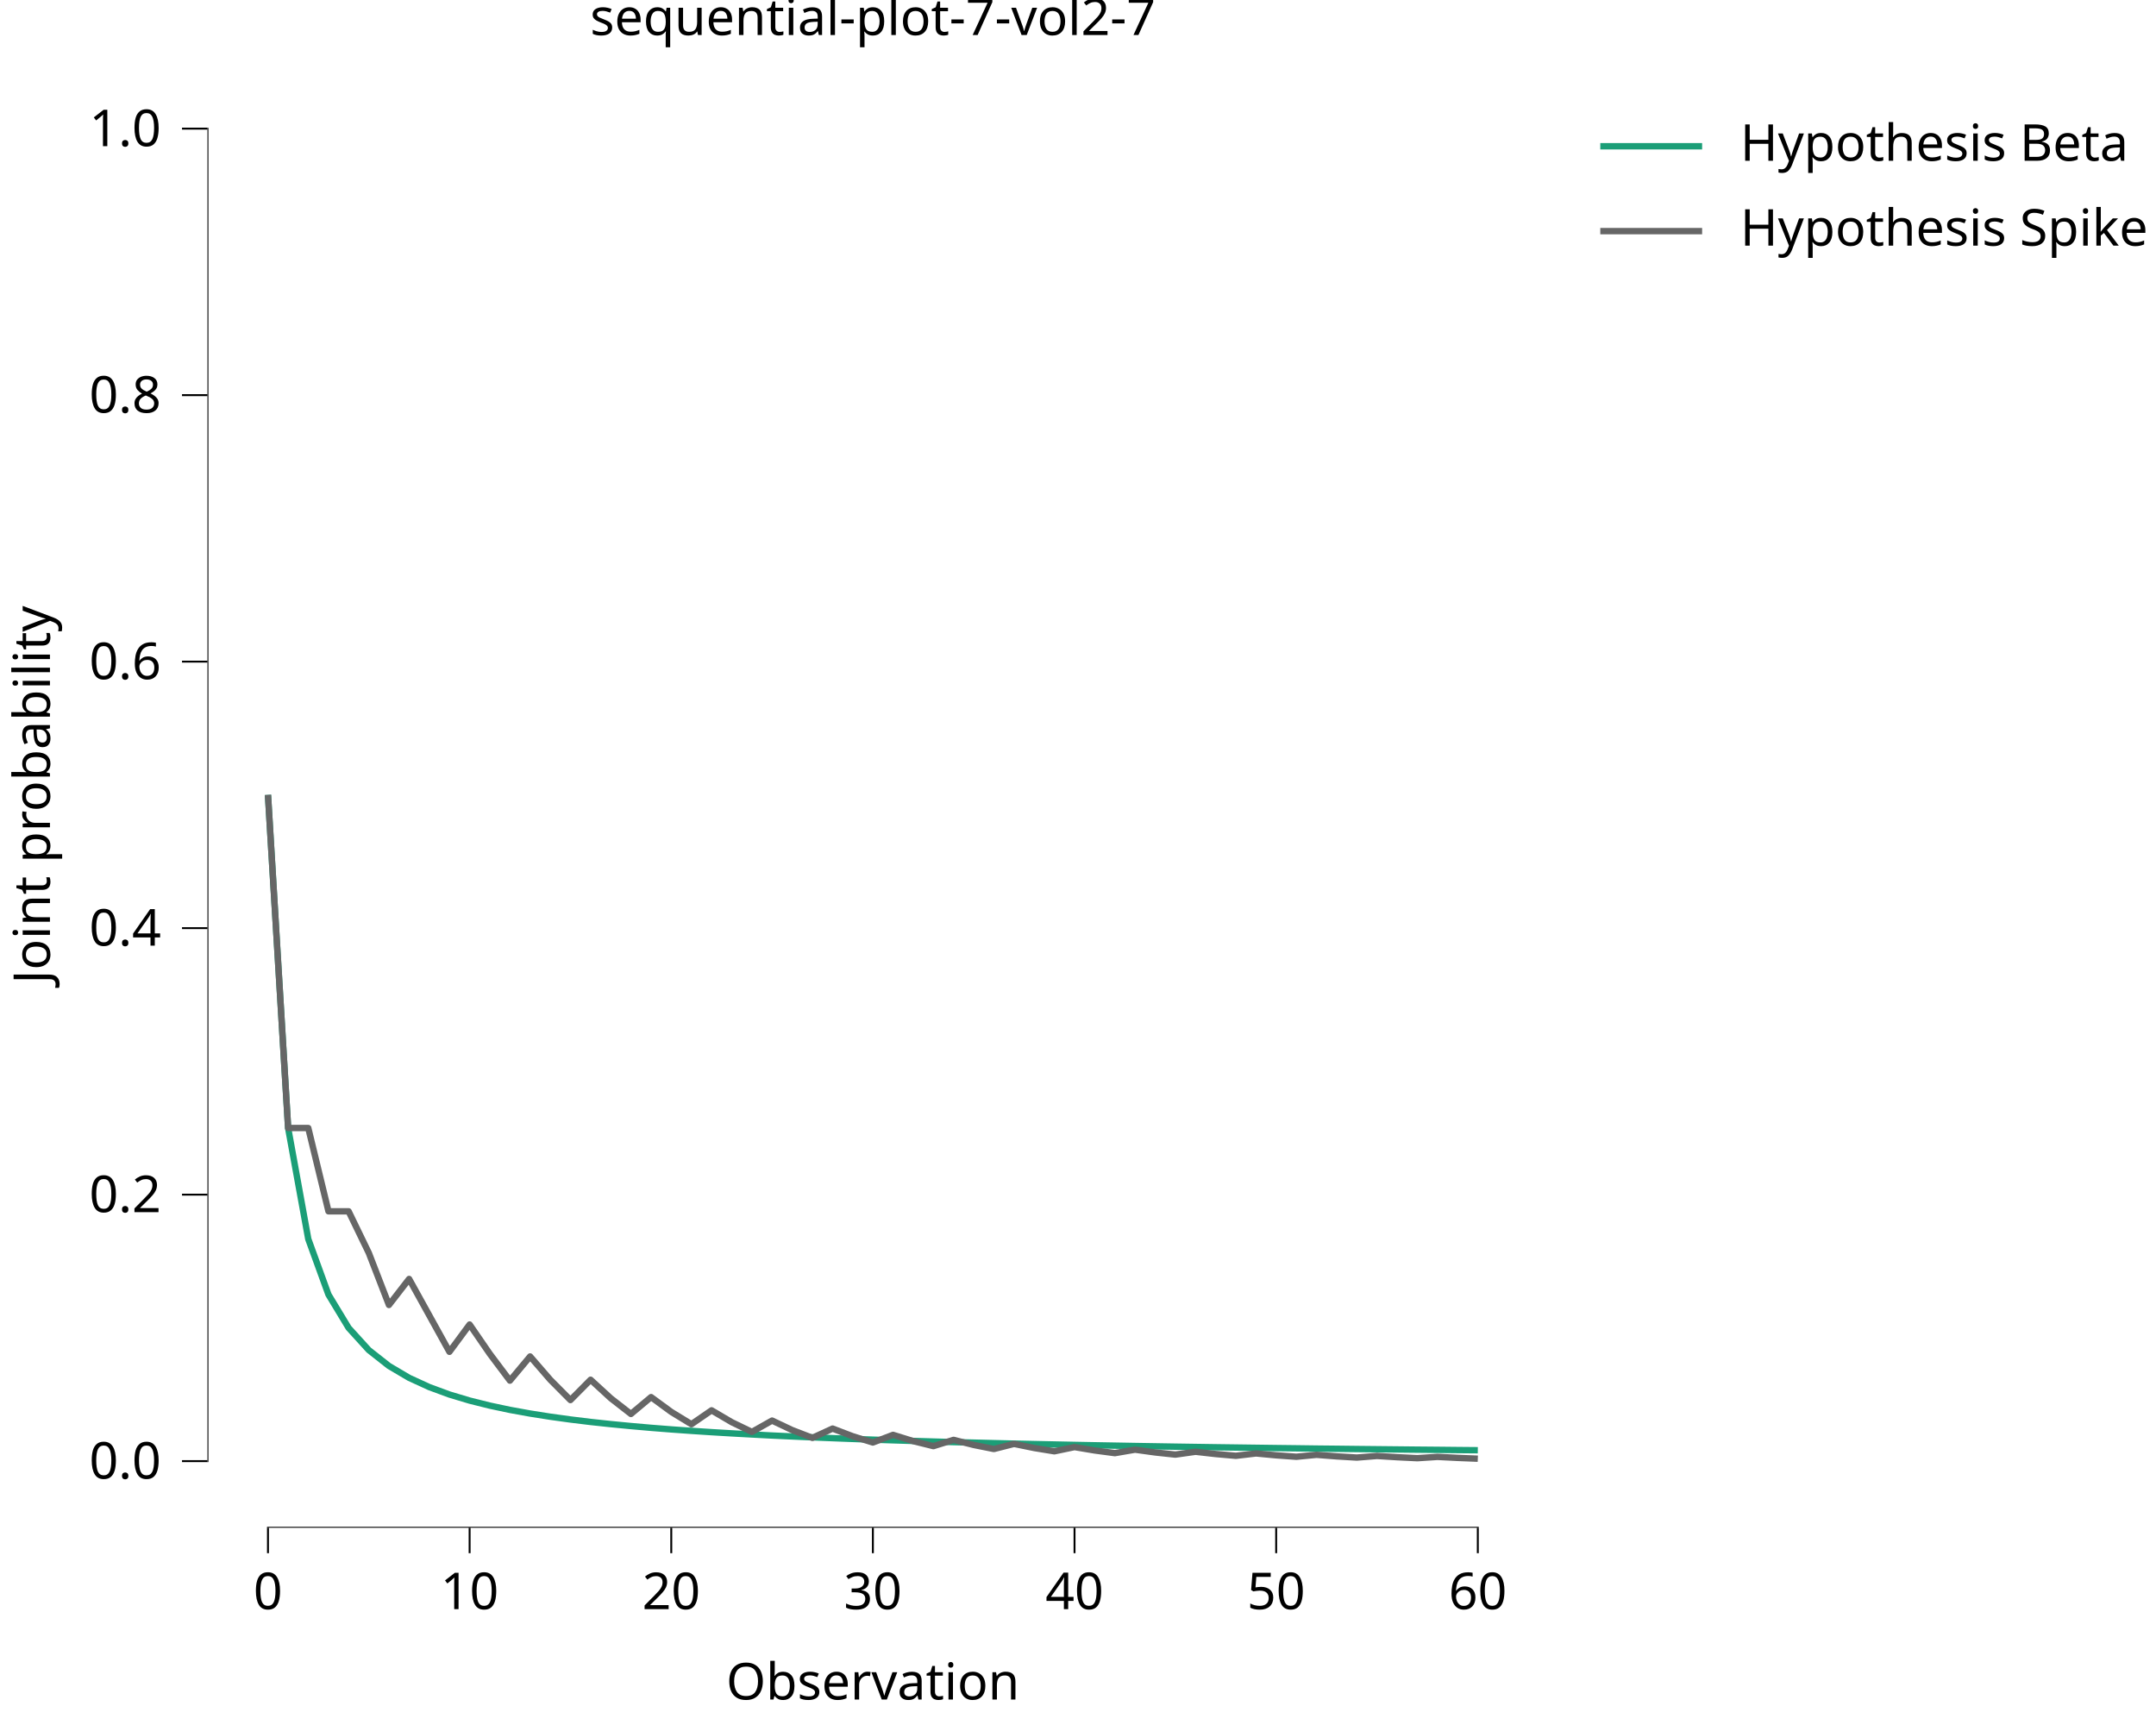
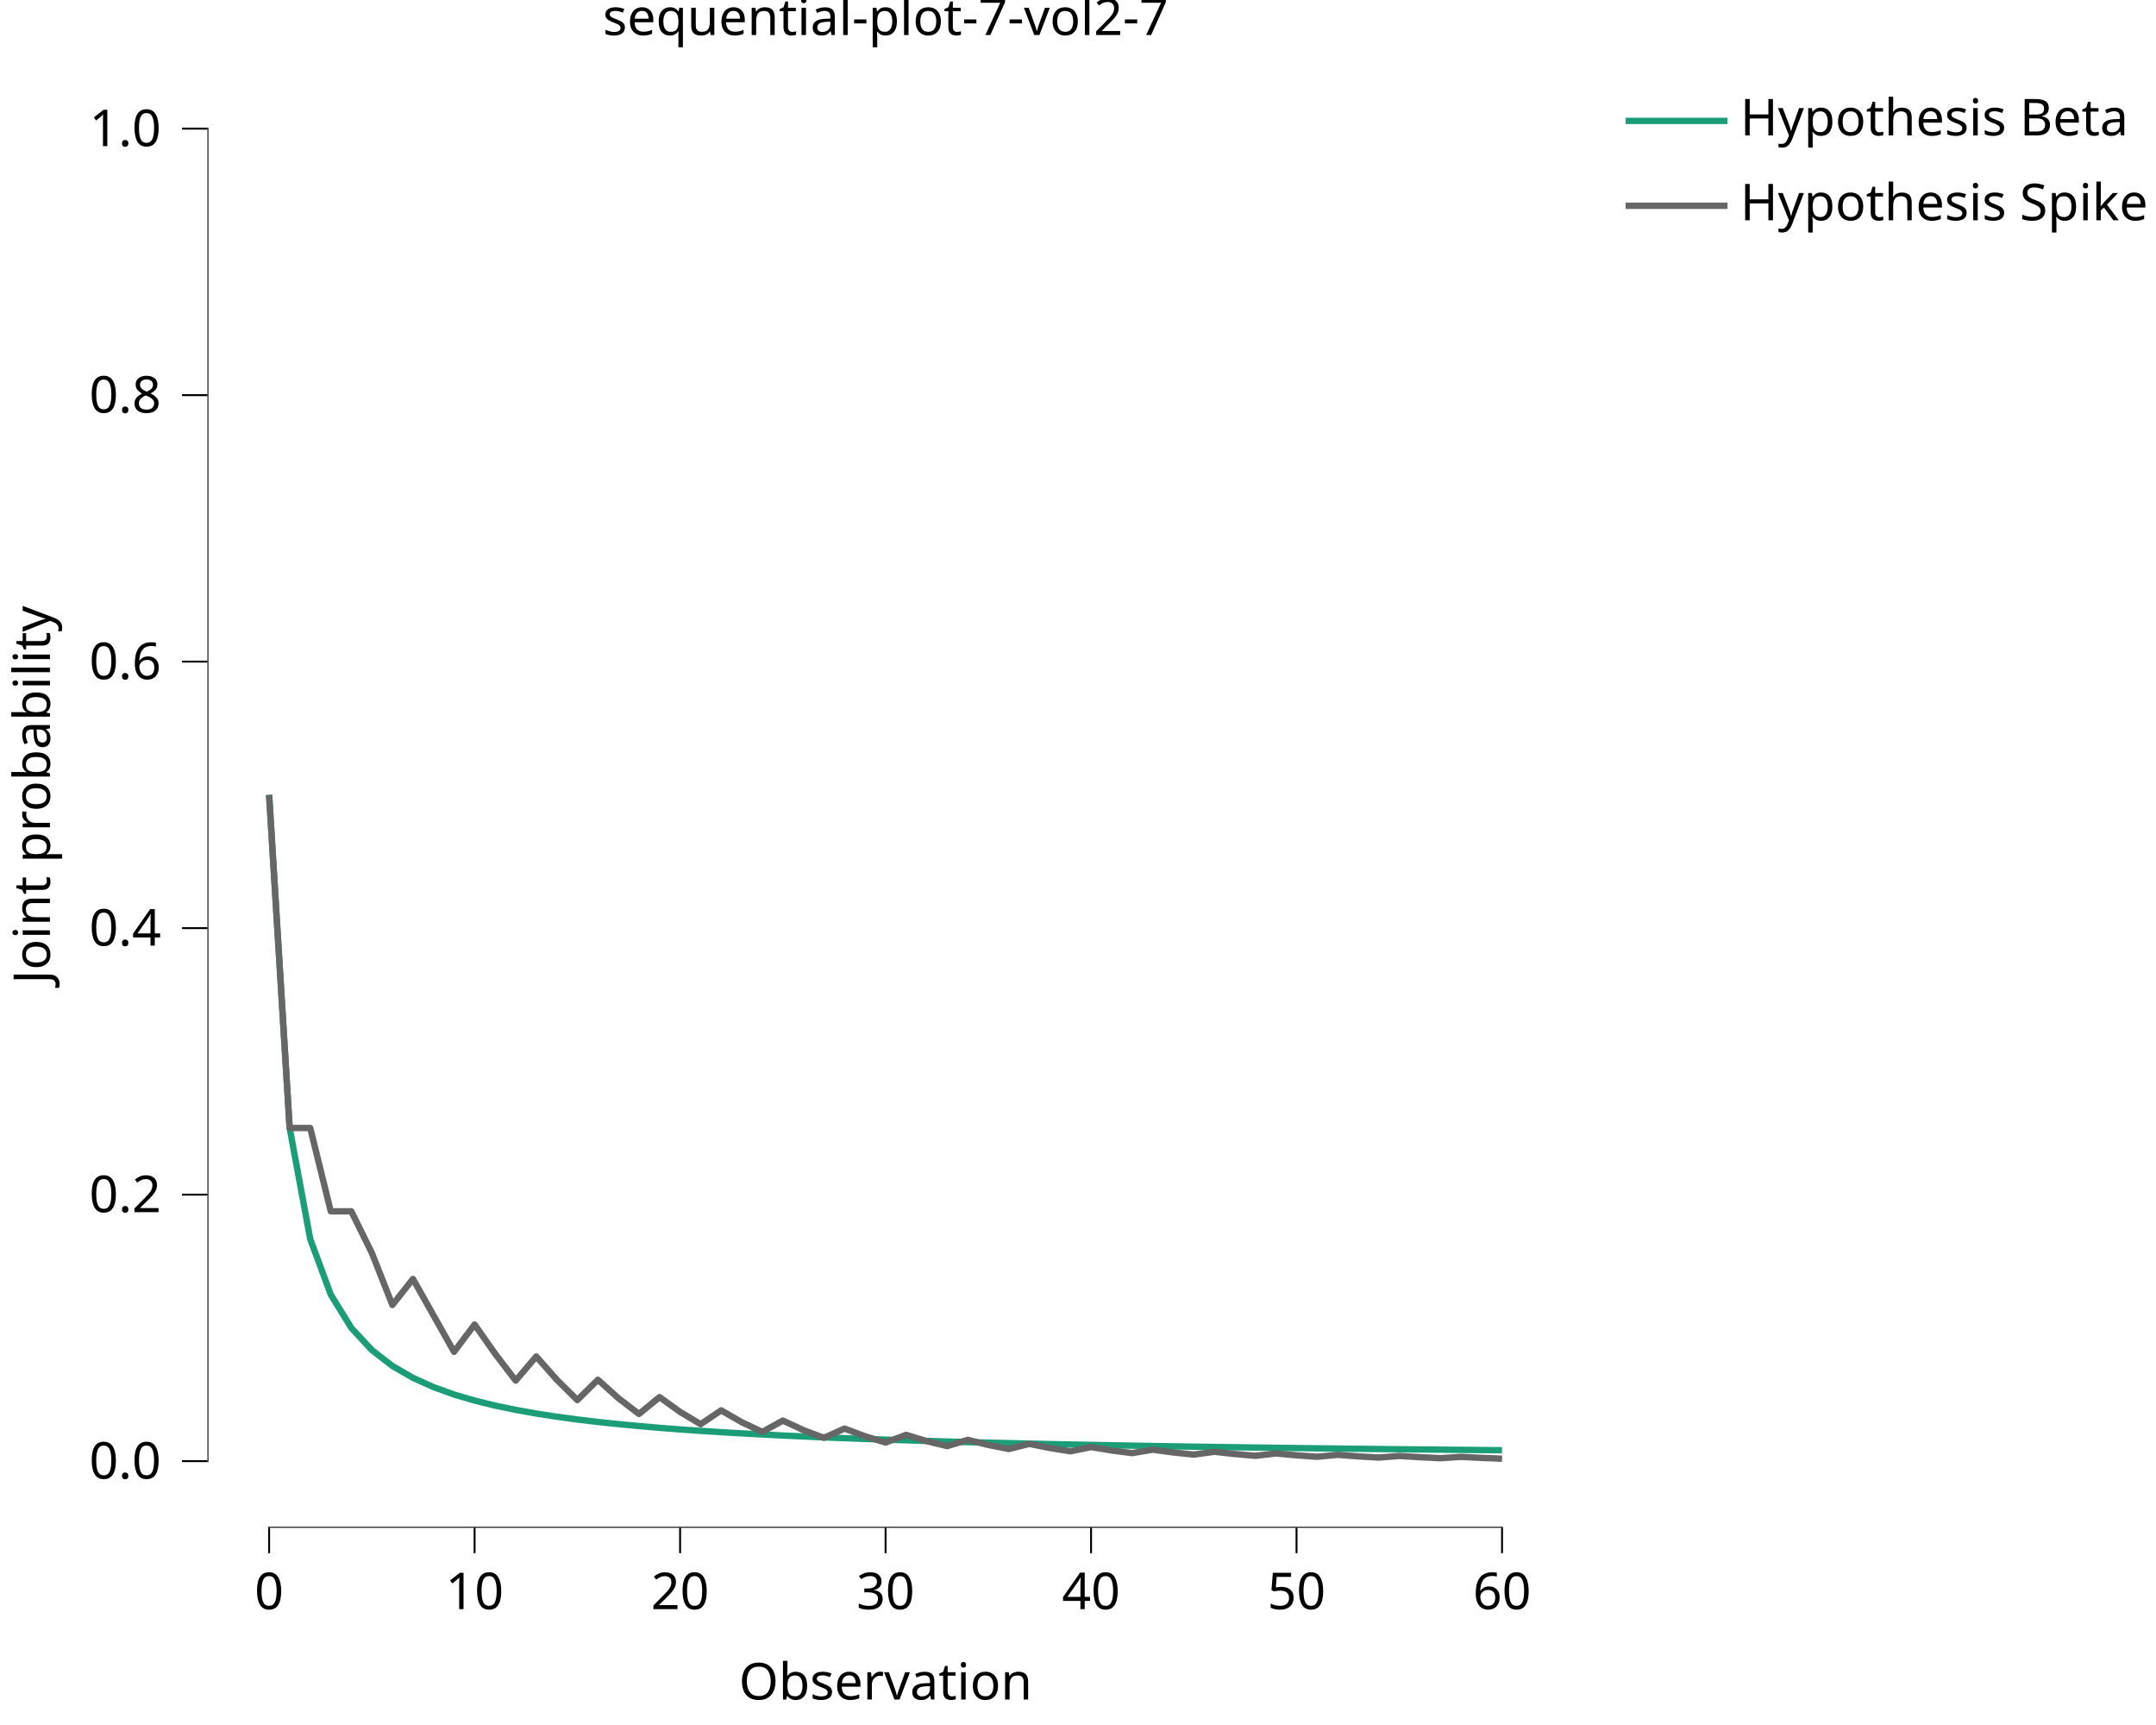
<svg xmlns="http://www.w3.org/2000/svg" class="svglite" data-engine-version="2.0" width="720.00pt" height="576.00pt" viewBox="0 0 720.00 576.00">
  <defs>
    <style type="text/css">
    .svglite line, .svglite polyline, .svglite polygon, .svglite path, .svglite rect, .svglite circle {
      fill: none;
      stroke: #000000;
      stroke-linecap: round;
      stroke-linejoin: round;
      stroke-miterlimit: 10.00;
    }
  </style>
  </defs>
  <rect width="100%" height="100%" style="stroke: none; fill: #FFFFFF;" />
  <defs>
    <clipPath id="cpMC4wMHw3MjAuMDB8MC4wMHw1NzYuMDA=">
      <rect x="0.00" y="0.00" width="720.00" height="576.00" />
    </clipPath>
  </defs>
  <g clip-path="url(#cpMC4wMHw3MjAuMDB8MC4wMHw1NzYuMDA=)">
-     <rect x="0.00" y="0.00" width="720.00" height="576.00" style="stroke-width: 10.67; stroke: none;" />
+     <rect x="-0" y="0.00" width="720.00" height="576.00" style="stroke-width: 10.67; stroke: none;" />
  </g>
  <defs>
-     <clipPath id="cpNjkuMjh8NTEzLjczfDIwLjcxfDUxMC4xNA==">
-       <rect x="69.28" y="20.71" width="444.44" height="489.43" />
+     <clipPath id="cpNjkuMjh8NTIyLjE5fDIwLjcxfDUxMC4xNA==">
+       <rect x="69.28" y="20.71" width="452.91" height="489.43" />
    </clipPath>
  </defs>
-   <g clip-path="url(#cpNjkuMjh8NTEzLjczfDIwLjcxfDUxMC4xNA==)">
-     <rect x="69.28" y="20.71" width="444.44" height="489.43" style="stroke-width: 10.67; stroke: none;" />
-     <polyline points="89.49,265.42 96.22,376.66 102.95,413.74 109.69,432.28 116.42,443.40 123.16,450.81 129.89,456.11 136.62,460.08 143.36,463.17 150.09,465.65 156.83,467.67 163.56,469.35 170.29,470.78 177.03,472.00 183.76,473.06 190.50,473.99 197.23,474.81 203.96,475.53 210.70,476.18 217.43,476.77 224.17,477.30 230.90,477.78 237.63,478.22 244.37,478.62 251.10,478.99 257.83,479.34 264.57,479.65 271.30,479.95 278.04,480.22 284.77,480.48 291.50,480.72 298.24,480.94 304.97,481.15 311.71,481.35 318.44,481.54 325.17,481.71 331.91,481.88 338.64,482.04 345.38,482.19 352.11,482.33 358.84,482.47 365.58,482.60 372.31,482.72 379.05,482.84 385.78,482.95 392.51,483.06 399.25,483.16 405.98,483.26 412.72,483.35 419.45,483.44 426.18,483.53 432.92,483.61 439.65,483.70 446.39,483.77 453.12,483.85 459.85,483.92 466.59,483.99 473.32,484.06 480.06,484.12 486.79,484.19 493.52,484.25 " style="stroke-width: 2.13; stroke: #1B9E77; stroke-linecap: butt;" />
-     <polyline points="89.49,265.42 96.22,376.66 102.95,376.66 109.69,404.47 116.42,404.47 123.16,418.37 129.89,435.75 136.62,427.06 143.36,439.23 150.09,451.39 156.83,442.27 163.56,452.05 170.29,461.01 177.03,452.94 183.76,460.71 190.50,467.50 197.23,460.71 203.96,466.89 210.70,472.14 217.43,466.51 224.17,471.45 230.90,475.56 237.63,470.93 244.37,474.89 251.10,478.14 257.83,474.35 264.57,477.53 271.30,480.12 278.04,477.02 284.77,479.59 291.50,481.67 298.24,479.12 304.97,481.21 311.71,482.88 318.44,480.79 325.17,482.49 331.91,483.84 338.64,482.13 345.38,483.51 352.11,484.61 358.84,483.20 365.58,484.33 372.31,485.22 379.05,484.06 385.78,484.99 392.51,485.71 399.25,484.76 405.98,485.52 412.72,486.11 419.45,485.32 426.18,485.95 432.92,486.43 439.65,485.78 446.39,486.30 453.12,486.70 459.85,486.16 466.59,486.58 473.32,486.91 480.06,486.47 486.79,486.81 493.52,487.08 " style="stroke-width: 2.13; stroke: #666666; stroke-linecap: butt;" />
-     <line x1="89.17" y1="510.14" x2="493.84" y2="510.14" style="stroke-width: 0.64; stroke-linecap: butt;" />
+   <g clip-path="url(#cpNjkuMjh8NTIyLjE5fDIwLjcxfDUxMC4xNA==)">
+     <rect x="69.28" y="20.71" width="452.91" height="489.43" style="stroke-width: 10.67; stroke: none;" />
+     <polyline points="89.87,265.42 96.73,376.66 103.60,413.74 110.46,432.28 117.32,443.40 124.18,450.81 131.04,456.11 137.91,460.08 144.77,463.17 151.63,465.65 158.49,467.67 165.36,469.35 172.22,470.78 179.08,472.00 185.94,473.06 192.80,473.99 199.67,474.81 206.53,475.53 213.39,476.18 220.25,476.77 227.12,477.30 233.98,477.78 240.84,478.22 247.70,478.62 254.57,478.99 261.43,479.34 268.29,479.65 275.15,479.95 282.01,480.22 288.88,480.48 295.74,480.72 302.60,480.94 309.46,481.15 316.33,481.35 323.19,481.54 330.05,481.71 336.91,481.88 343.77,482.04 350.64,482.19 357.50,482.33 364.36,482.47 371.22,482.60 378.09,482.72 384.95,482.84 391.81,482.95 398.67,483.06 405.54,483.16 412.40,483.26 419.26,483.35 426.12,483.44 432.98,483.53 439.85,483.61 446.71,483.70 453.57,483.77 460.43,483.85 467.30,483.92 474.16,483.99 481.02,484.06 487.88,484.12 494.74,484.19 501.61,484.25 " style="stroke-width: 2.13; stroke: #1B9E77; stroke-linecap: butt;" />
+     <polyline points="89.87,265.42 96.73,376.66 103.60,376.66 110.46,404.47 117.32,404.47 124.18,418.37 131.04,435.75 137.91,427.06 144.77,439.23 151.63,451.39 158.49,442.27 165.36,452.05 172.22,461.01 179.08,452.94 185.94,460.71 192.80,467.50 199.67,460.71 206.53,466.89 213.39,472.14 220.25,466.51 227.12,471.45 233.98,475.56 240.84,470.93 247.70,474.89 254.57,478.14 261.43,474.35 268.29,477.53 275.15,480.12 282.01,477.02 288.88,479.59 295.74,481.67 302.60,479.12 309.46,481.21 316.33,482.88 323.19,480.79 330.05,482.49 336.91,483.84 343.77,482.13 350.64,483.51 357.50,484.61 364.36,483.20 371.22,484.33 378.09,485.22 384.95,484.06 391.81,484.99 398.67,485.71 405.54,484.76 412.40,485.52 419.26,486.11 426.12,485.32 432.98,485.95 439.85,486.43 446.71,485.78 453.57,486.30 460.43,486.70 467.30,486.16 474.16,486.58 481.02,486.91 487.88,486.47 494.74,486.81 501.61,487.08 " style="stroke-width: 2.13; stroke: #666666; stroke-linecap: butt;" />
+     <line x1="89.55" y1="510.14" x2="501.93" y2="510.14" style="stroke-width: 0.64; stroke-linecap: butt;" />
    <line x1="69.28" y1="488.21" x2="69.28" y2="42.64" style="stroke-width: 0.64; stroke-linecap: butt;" />
-     <rect x="69.28" y="20.71" width="444.44" height="489.43" style="stroke-width: 0.00; stroke: none;" />
+     <rect x="69.28" y="20.71" width="452.91" height="489.43" style="stroke-width: 0.00; stroke: none;" />
  </g>
  <g clip-path="url(#cpMC4wMHw3MjAuMDB8MC4wMHw1NzYuMDA=)">
    <polyline points="69.28,510.14 69.28,20.71 " style="stroke-width: 0.00; stroke: none; stroke-linecap: butt;" />
    <text x="53.81" y="493.74" text-anchor="end" style="font-size: 17.00px; font-family: sans;" textLength="23.63px" lengthAdjust="spacingAndGlyphs">0.0</text>
    <text x="53.81" y="404.75" text-anchor="end" style="font-size: 17.00px; font-family: sans;" textLength="23.63px" lengthAdjust="spacingAndGlyphs">0.2</text>
    <text x="53.81" y="315.77" text-anchor="end" style="font-size: 17.00px; font-family: sans;" textLength="23.63px" lengthAdjust="spacingAndGlyphs">0.4</text>
    <text x="53.81" y="226.78" text-anchor="end" style="font-size: 17.00px; font-family: sans;" textLength="23.63px" lengthAdjust="spacingAndGlyphs">0.6</text>
    <text x="53.81" y="137.79" text-anchor="end" style="font-size: 17.00px; font-family: sans;" textLength="23.63px" lengthAdjust="spacingAndGlyphs">0.8</text>
    <text x="53.81" y="48.80" text-anchor="end" style="font-size: 17.00px; font-family: sans;" textLength="23.63px" lengthAdjust="spacingAndGlyphs">1.0</text>
    <polyline points="60.78,487.89 69.28,487.89 " style="stroke-width: 0.64; stroke-linecap: butt;" />
    <polyline points="60.78,398.91 69.28,398.91 " style="stroke-width: 0.64; stroke-linecap: butt;" />
    <polyline points="60.78,309.92 69.28,309.92 " style="stroke-width: 0.64; stroke-linecap: butt;" />
    <polyline points="60.78,220.93 69.28,220.93 " style="stroke-width: 0.64; stroke-linecap: butt;" />
    <polyline points="60.78,131.94 69.28,131.94 " style="stroke-width: 0.64; stroke-linecap: butt;" />
    <polyline points="60.78,42.95 69.28,42.95 " style="stroke-width: 0.64; stroke-linecap: butt;" />
-     <polyline points="69.28,510.14 513.73,510.14 " style="stroke-width: 0.00; stroke: none; stroke-linecap: butt;" />
-     <polyline points="89.49,518.64 89.49,510.14 " style="stroke-width: 0.64; stroke-linecap: butt;" />
-     <polyline points="156.83,518.64 156.83,510.14 " style="stroke-width: 0.64; stroke-linecap: butt;" />
-     <polyline points="224.17,518.64 224.17,510.14 " style="stroke-width: 0.64; stroke-linecap: butt;" />
-     <polyline points="291.50,518.64 291.50,510.14 " style="stroke-width: 0.64; stroke-linecap: butt;" />
-     <polyline points="358.84,518.64 358.84,510.14 " style="stroke-width: 0.64; stroke-linecap: butt;" />
-     <polyline points="426.18,518.64 426.18,510.14 " style="stroke-width: 0.64; stroke-linecap: butt;" />
-     <polyline points="493.52,518.64 493.52,510.14 " style="stroke-width: 0.64; stroke-linecap: butt;" />
-     <text x="89.49" y="537.32" text-anchor="middle" style="font-size: 17.00px; font-family: sans;" textLength="9.46px" lengthAdjust="spacingAndGlyphs">0</text>
-     <text x="156.83" y="537.32" text-anchor="middle" style="font-size: 17.00px; font-family: sans;" textLength="18.91px" lengthAdjust="spacingAndGlyphs">10</text>
-     <text x="224.17" y="537.32" text-anchor="middle" style="font-size: 17.00px; font-family: sans;" textLength="18.91px" lengthAdjust="spacingAndGlyphs">20</text>
-     <text x="291.50" y="537.32" text-anchor="middle" style="font-size: 17.00px; font-family: sans;" textLength="18.91px" lengthAdjust="spacingAndGlyphs">30</text>
-     <text x="358.84" y="537.32" text-anchor="middle" style="font-size: 17.00px; font-family: sans;" textLength="18.91px" lengthAdjust="spacingAndGlyphs">40</text>
-     <text x="426.18" y="537.32" text-anchor="middle" style="font-size: 17.00px; font-family: sans;" textLength="18.91px" lengthAdjust="spacingAndGlyphs">50</text>
-     <text x="493.52" y="537.32" text-anchor="middle" style="font-size: 17.00px; font-family: sans;" textLength="18.91px" lengthAdjust="spacingAndGlyphs">60</text>
-     <text x="291.50" y="567.49" text-anchor="middle" style="font-size: 17.00px; font-family: sans;" textLength="91.68px" lengthAdjust="spacingAndGlyphs">Observation</text>
+     <polyline points="69.28,510.14 522.19,510.14 " style="stroke-width: 0.00; stroke: none; stroke-linecap: butt;" />
+     <polyline points="89.87,518.64 89.87,510.14 " style="stroke-width: 0.64; stroke-linecap: butt;" />
+     <polyline points="158.49,518.64 158.49,510.14 " style="stroke-width: 0.64; stroke-linecap: butt;" />
+     <polyline points="227.12,518.64 227.12,510.14 " style="stroke-width: 0.64; stroke-linecap: butt;" />
+     <polyline points="295.74,518.64 295.74,510.14 " style="stroke-width: 0.64; stroke-linecap: butt;" />
+     <polyline points="364.36,518.64 364.36,510.14 " style="stroke-width: 0.64; stroke-linecap: butt;" />
+     <polyline points="432.98,518.64 432.98,510.14 " style="stroke-width: 0.64; stroke-linecap: butt;" />
+     <polyline points="501.61,518.64 501.61,510.14 " style="stroke-width: 0.64; stroke-linecap: butt;" />
+     <text x="89.87" y="537.32" text-anchor="middle" style="font-size: 17.00px; font-family: sans;" textLength="9.46px" lengthAdjust="spacingAndGlyphs">0</text>
+     <text x="158.49" y="537.32" text-anchor="middle" style="font-size: 17.00px; font-family: sans;" textLength="18.91px" lengthAdjust="spacingAndGlyphs">10</text>
+     <text x="227.12" y="537.32" text-anchor="middle" style="font-size: 17.00px; font-family: sans;" textLength="18.91px" lengthAdjust="spacingAndGlyphs">20</text>
+     <text x="295.74" y="537.32" text-anchor="middle" style="font-size: 17.00px; font-family: sans;" textLength="18.91px" lengthAdjust="spacingAndGlyphs">30</text>
+     <text x="364.36" y="537.32" text-anchor="middle" style="font-size: 17.00px; font-family: sans;" textLength="18.91px" lengthAdjust="spacingAndGlyphs">40</text>
+     <text x="432.98" y="537.32" text-anchor="middle" style="font-size: 17.00px; font-family: sans;" textLength="18.91px" lengthAdjust="spacingAndGlyphs">50</text>
+     <text x="501.61" y="537.32" text-anchor="middle" style="font-size: 17.00px; font-family: sans;" textLength="18.91px" lengthAdjust="spacingAndGlyphs">60</text>
+     <text x="295.74" y="567.49" text-anchor="middle" style="font-size: 17.00px; font-family: sans;" textLength="91.68px" lengthAdjust="spacingAndGlyphs">Observation</text>
    <text transform="translate(16.68,265.42) rotate(-90)" text-anchor="middle" style="font-size: 17.00px; font-family: sans;" textLength="118.13px" lengthAdjust="spacingAndGlyphs">Joint probability</text>
-     <rect x="524.68" y="20.71" width="195.32" height="76.12" style="stroke-width: 0.75; stroke: none;" />
-     <rect x="524.68" y="20.71" width="195.32" height="76.12" style="stroke-width: 10.67; stroke: none;" />
-     <rect x="530.16" y="34.66" width="42.52" height="28.35" style="stroke-width: 10.67; stroke: none;" />
-     <line x1="534.42" y1="48.83" x2="568.43" y2="48.83" style="stroke-width: 2.13; stroke: #1B9E77; stroke-linecap: butt;" />
-     <rect x="530.16" y="63.00" width="42.52" height="28.35" style="stroke-width: 10.67; stroke: none;" />
-     <line x1="534.42" y1="77.18" x2="568.43" y2="77.18" style="stroke-width: 2.13; stroke: #666666; stroke-linecap: butt;" />
-     <text x="581.15" y="53.68" style="font-size: 17.00px; font-family: sans;" textLength="123.82px" lengthAdjust="spacingAndGlyphs">Hypothesis Beta</text>
-     <text x="581.15" y="82.03" style="font-size: 17.00px; font-family: sans;" textLength="131.38px" lengthAdjust="spacingAndGlyphs">Hypothesis Spike</text>
-     <text x="291.50" y="11.70" text-anchor="middle" style="font-size: 17.00px; font-family: sans;" textLength="177.66px" lengthAdjust="spacingAndGlyphs">sequential-plot-7-vol2-7</text>
+     <rect x="533.15" y="20.71" width="186.85" height="67.65" style="stroke-width: 0.75; stroke: none;" />
+     <rect x="533.15" y="20.71" width="186.85" height="67.65" style="stroke-width: 10.67; stroke: none;" />
+     <rect x="538.63" y="26.19" width="42.52" height="28.35" style="stroke-width: 10.67; stroke: none;" />
+     <line x1="542.88" y1="40.36" x2="576.90" y2="40.36" style="stroke-width: 2.13; stroke: #1B9E77; stroke-linecap: butt;" />
+     <rect x="538.63" y="54.53" width="42.52" height="28.35" style="stroke-width: 10.67; stroke: none;" />
+     <line x1="542.88" y1="68.71" x2="576.90" y2="68.71" style="stroke-width: 2.13; stroke: #666666; stroke-linecap: butt;" />
+     <text x="581.15" y="45.21" style="font-size: 17.00px; font-family: sans;" textLength="123.82px" lengthAdjust="spacingAndGlyphs">Hypothesis Beta</text>
+     <text x="581.15" y="73.56" style="font-size: 17.00px; font-family: sans;" textLength="131.38px" lengthAdjust="spacingAndGlyphs">Hypothesis Spike</text>
+     <text x="295.74" y="11.70" text-anchor="middle" style="font-size: 17.00px; font-family: sans;" textLength="177.66px" lengthAdjust="spacingAndGlyphs">sequential-plot-7-vol2-7</text>
  </g>
</svg>
